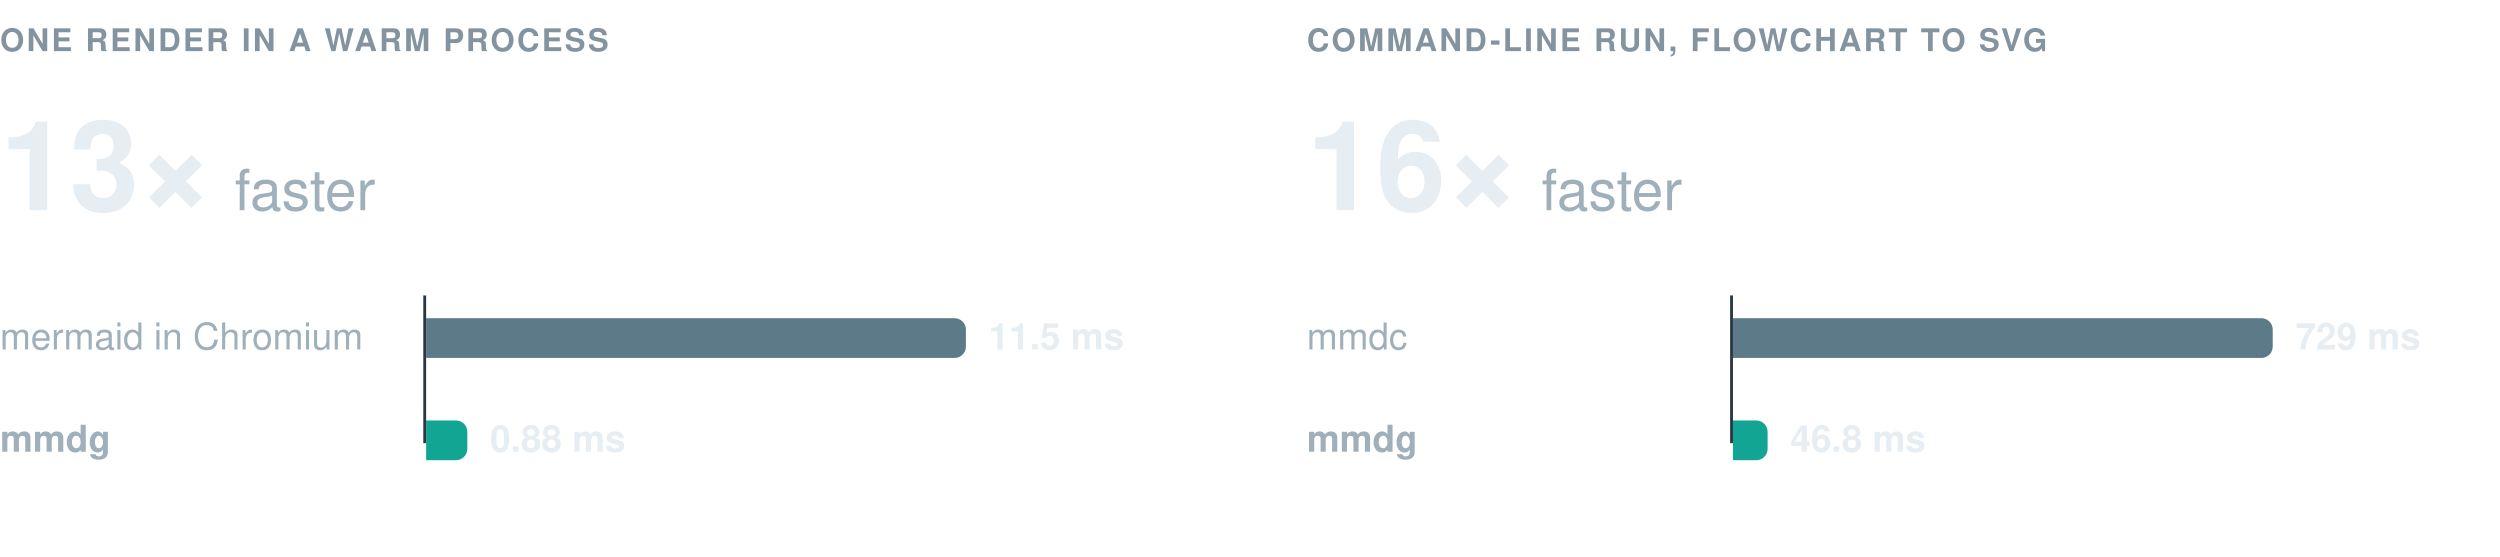
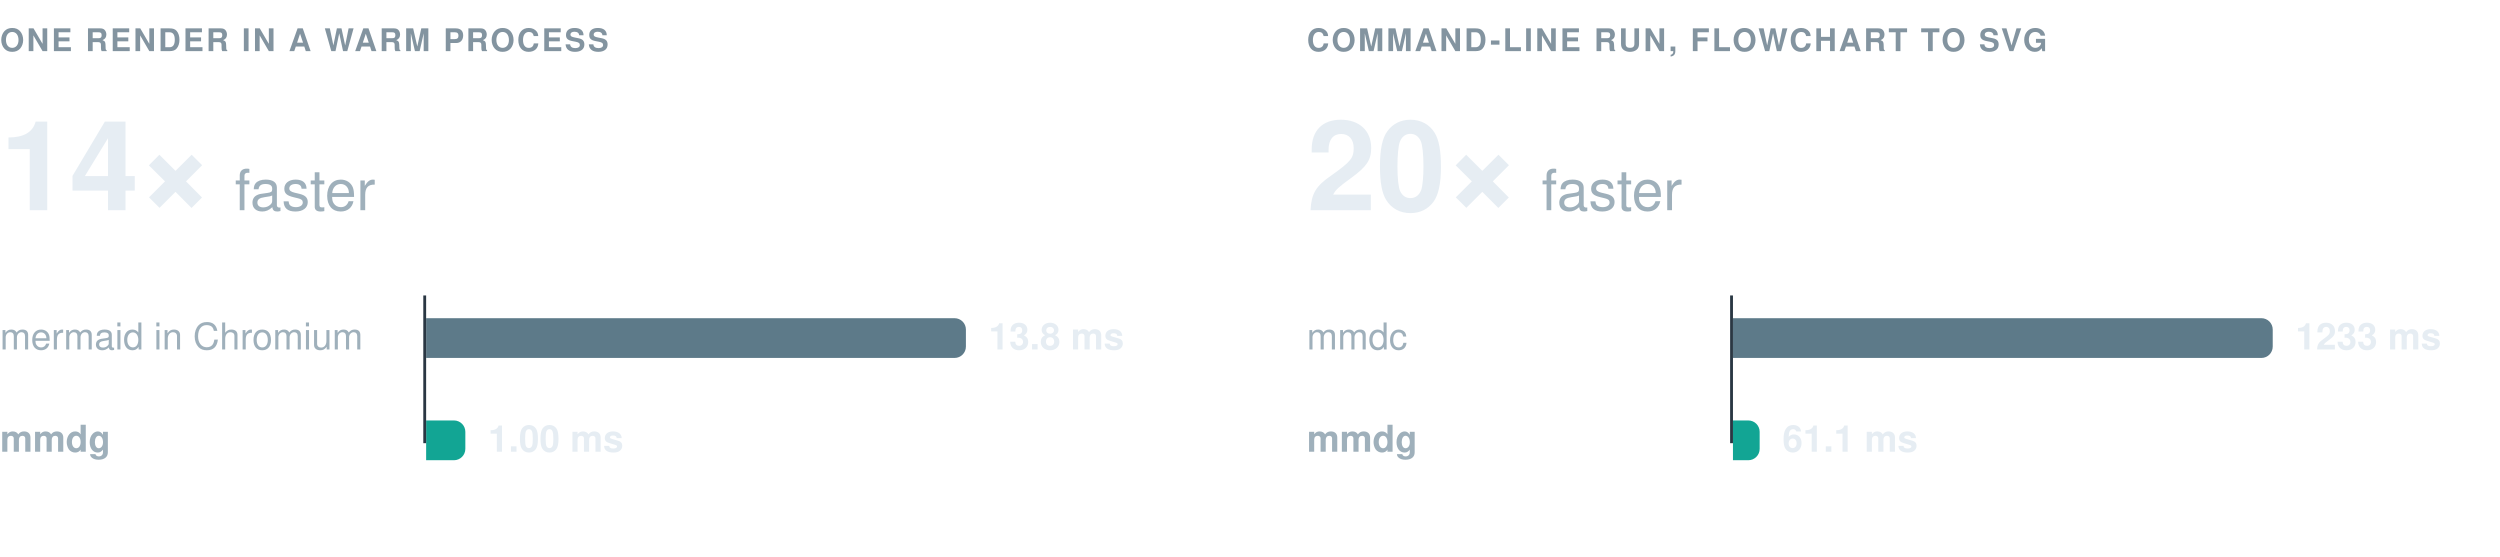
<svg xmlns="http://www.w3.org/2000/svg" width="880" height="196" viewBox="0 0 880 196" role="img" font-family="-apple-system, BlinkMacSystemFont, 'Segoe UI', Helvetica, Arial, sans-serif">
  <text x="0" y="18" font-size="11" letter-spacing="0.8" font-weight="600" fill="#8394a0">ONE RENDER IN A WARM PROCESS</text>
-   <text x="0" y="74" font-size="44" font-weight="700" fill="#e6edf3">13×<tspan font-size="20" font-weight="500" fill="#9fb0bb" dx="8">faster</tspan>
+   <text x="0" y="74" font-size="44" font-weight="700" fill="#e6edf3">14×<tspan font-size="20" font-weight="500" fill="#9fb0bb" dx="8">faster</tspan>
  </text>
  <text x="0" y="123" font-size="13" font-weight="400" fill="#9fb0bb">mermaid in Chromium</text>
  <path d="M150.0 112.0h186.0a4.0 4.0 0 0 1 4.0 4.0v6.0a4.0 4.0 0 0 1 -4.0 4.0h-186.0z" fill="#5d7a89" />
-   <text x="348.0" y="123" font-size="13" font-weight="600" fill="#e6edf3">11.5 ms</text>
+   <text x="348.0" y="123" font-size="13" font-weight="600" fill="#e6edf3">13.8 ms</text>
  <text x="0" y="159" font-size="13" font-weight="700" fill="#9fb0bb">mmdg</text>
-   <path d="M150.0 148.0h10.5a4.0 4.0 0 0 1 4.0 4.0v6.0a4.0 4.0 0 0 1 -4.0 4.0h-10.5z" fill="#12a594" />
-   <text x="172.5" y="159" font-size="13" font-weight="600" fill="#e6edf3">0.88 ms</text>
+   <path d="M150.0 148.0h9.8a4.0 4.0 0 0 1 4.0 4.0v6.0a4.0 4.0 0 0 1 -4.0 4.0h-9.8z" fill="#12a594" />
+   <text x="171.8" y="159" font-size="13" font-weight="600" fill="#e6edf3">1.00 ms</text>
  <path d="M149.5 104v52" stroke="#2a3743" stroke-width="1" />
  <text x="460" y="18" font-size="11" letter-spacing="0.8" font-weight="600" fill="#8394a0">COMMAND-LINE RUN, FLOWCHART TO SVG</text>
-   <text x="460" y="74" font-size="44" font-weight="700" fill="#e6edf3">16×<tspan font-size="20" font-weight="500" fill="#9fb0bb" dx="8">faster</tspan>
+   <text x="460" y="74" font-size="44" font-weight="700" fill="#e6edf3">20×<tspan font-size="20" font-weight="500" fill="#9fb0bb" dx="8">faster</tspan>
  </text>
  <text x="460" y="123" font-size="13" font-weight="400" fill="#9fb0bb">mmdc</text>
  <path d="M610.0 112.0h186.0a4.0 4.0 0 0 1 4.0 4.0v6.0a4.0 4.0 0 0 1 -4.0 4.0h-186.0z" fill="#5d7a89" />
-   <text x="808.0" y="123" font-size="13" font-weight="600" fill="#e6edf3">729 ms</text>
+   <text x="808.0" y="123" font-size="13" font-weight="600" fill="#e6edf3">1233 ms</text>
  <text x="460" y="159" font-size="13" font-weight="700" fill="#9fb0bb">mmdg</text>
-   <path d="M610.0 148.0h8.2a4.0 4.0 0 0 1 4.0 4.0v6.0a4.0 4.0 0 0 1 -4.0 4.0h-8.2z" fill="#12a594" />
-   <text x="630.2" y="159" font-size="13" font-weight="600" fill="#e6edf3">46.8 ms</text>
+   <path d="M610.0 148.0h5.4a4.0 4.0 0 0 1 4.0 4.0v6.0a4.0 4.0 0 0 1 -4.0 4.0h-5.4z" fill="#12a594" />
+   <text x="627.4" y="159" font-size="13" font-weight="600" fill="#e6edf3">61.1 ms</text>
  <path d="M609.5 104v52" stroke="#2a3743" stroke-width="1" />
</svg>
